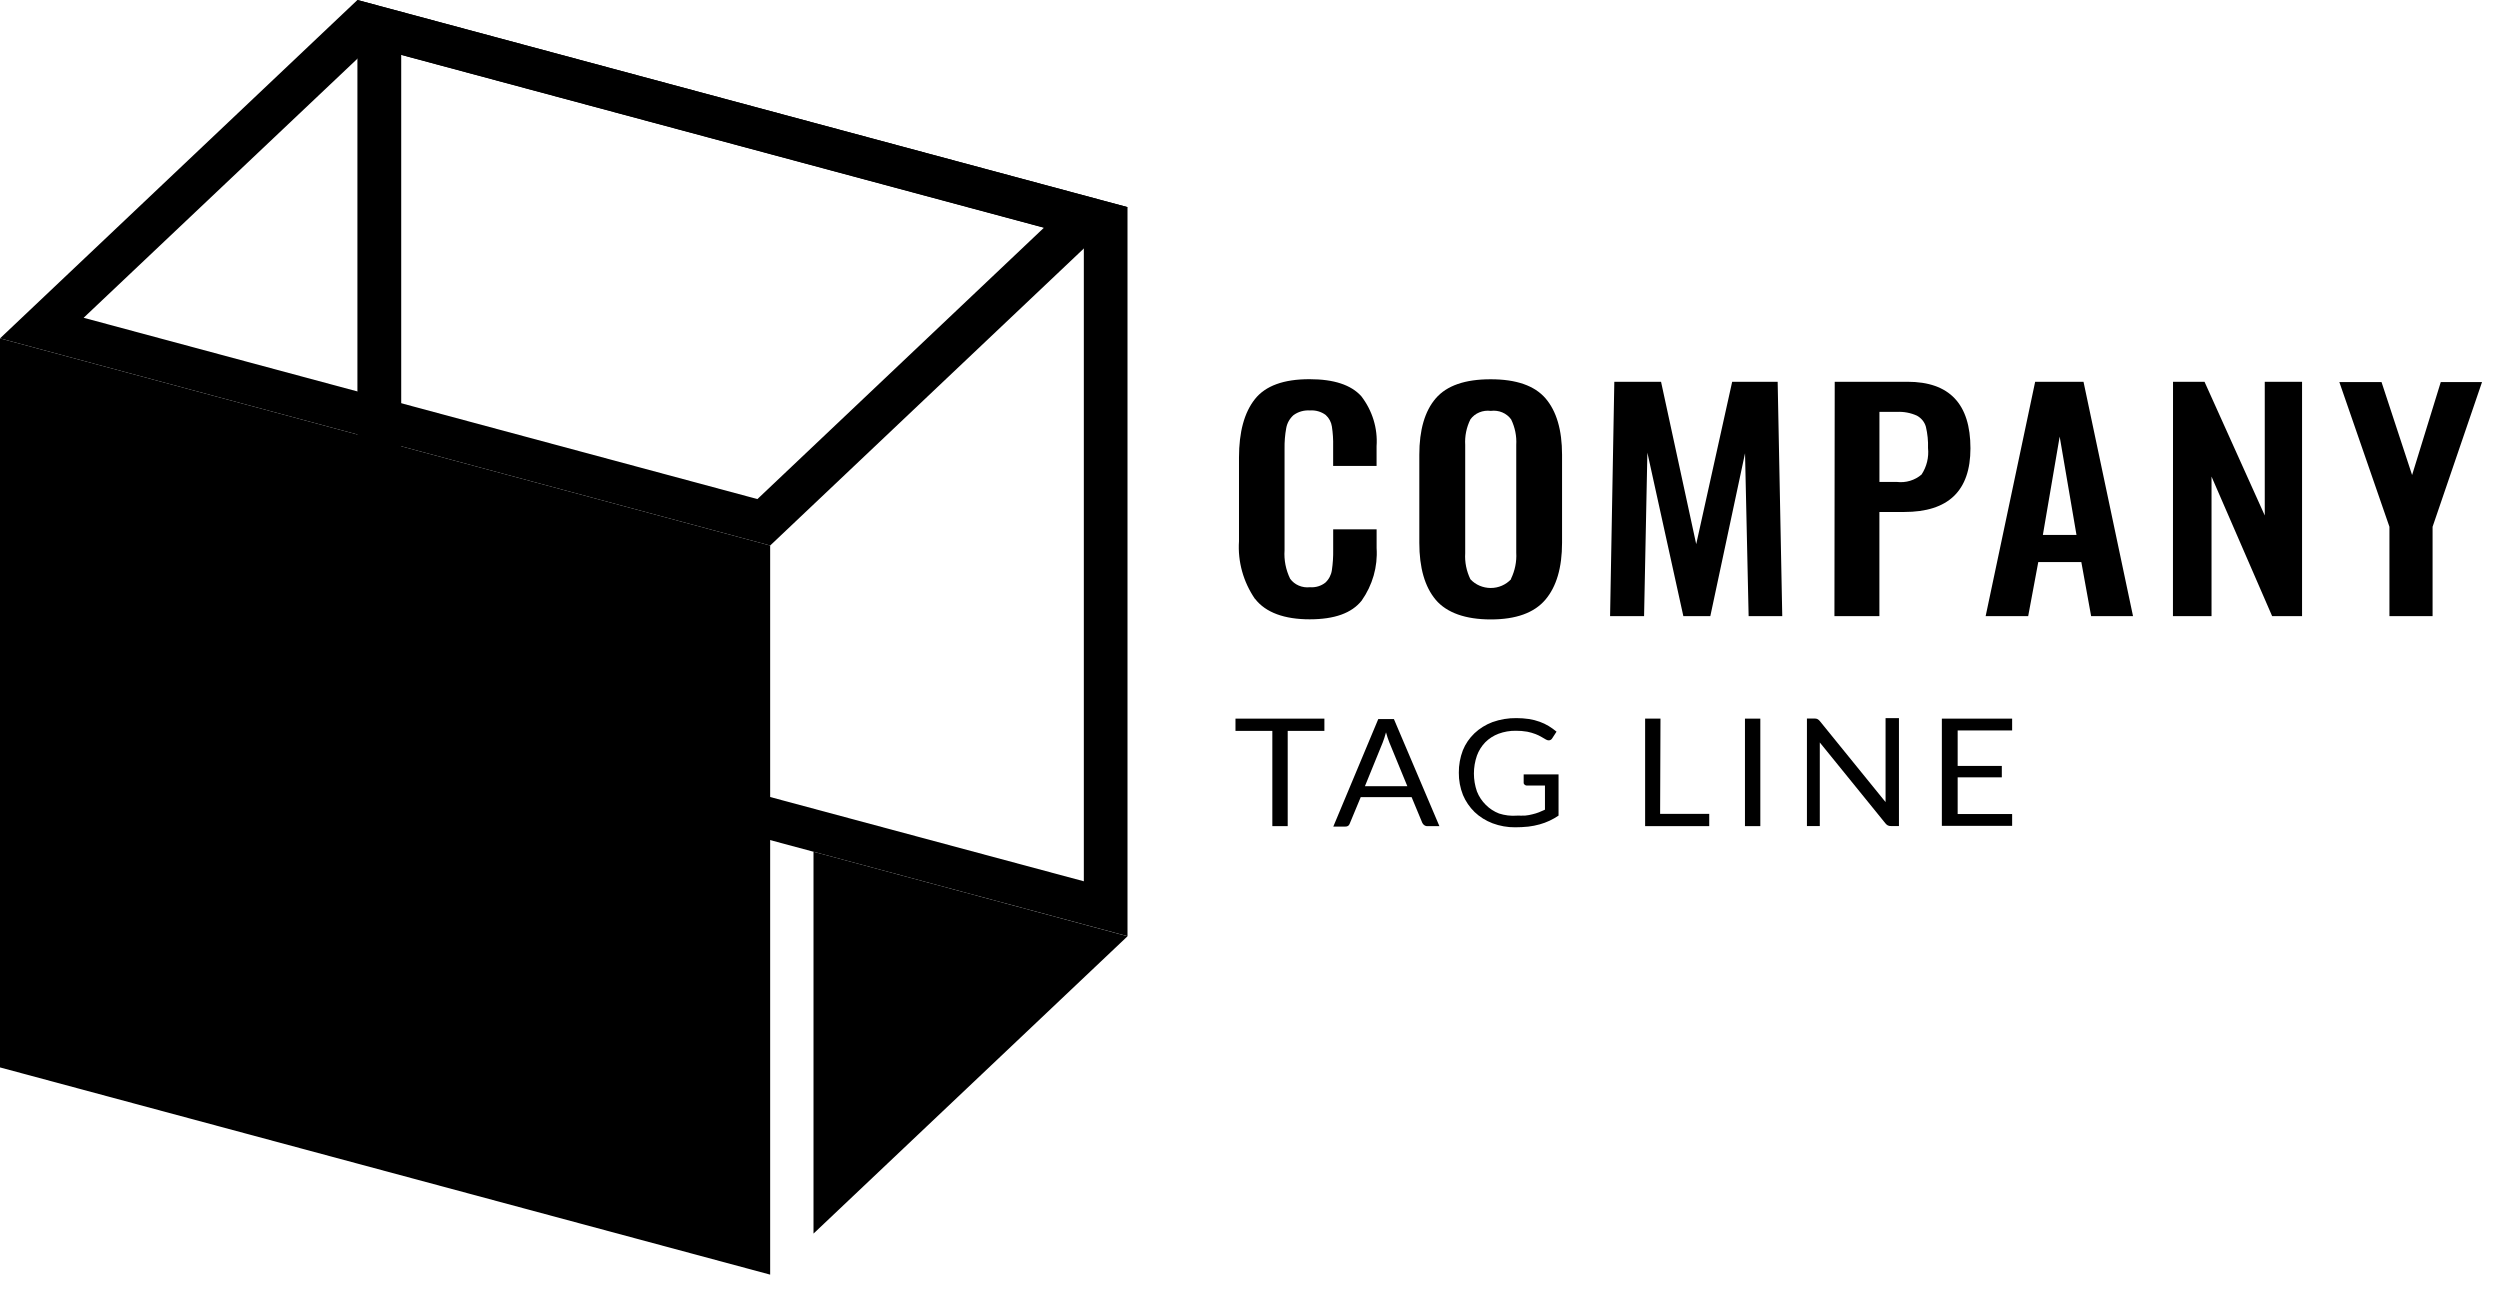
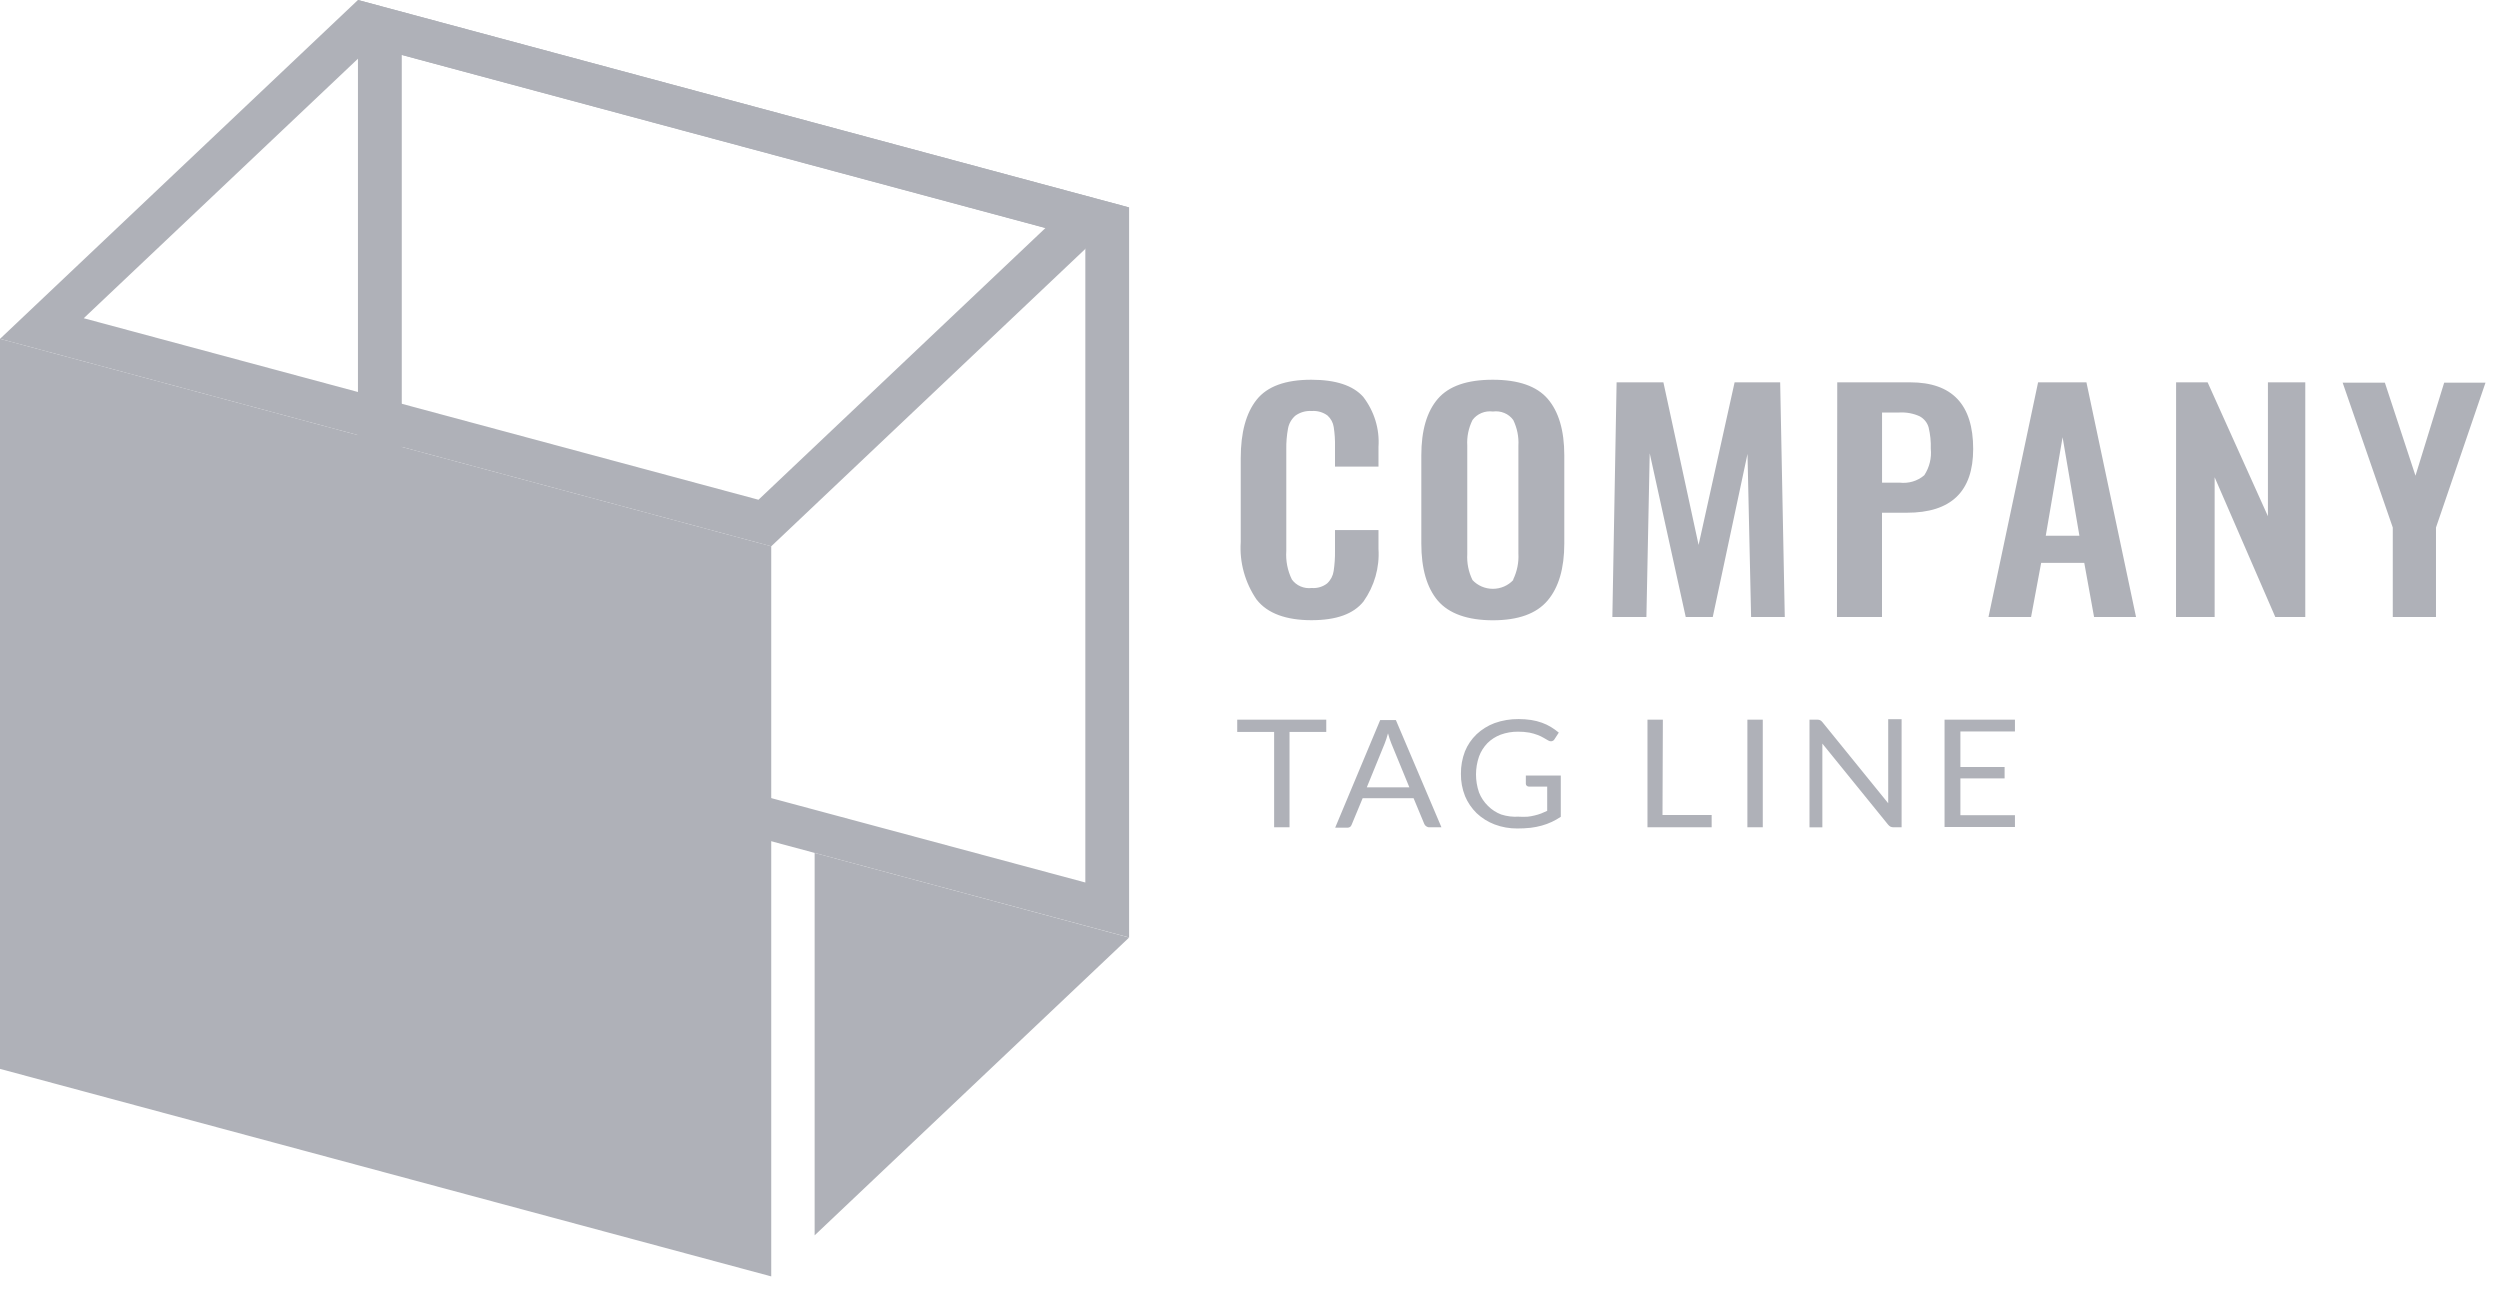
- <svg xmlns="http://www.w3.org/2000/svg" version="1.1" width="62" height="32" viewBox="0 0 62 32">
-   <path d="M31.124 14.854c-0.291-0.424-0.43-0.926-0.397-1.431v-2.075c0-0.636 0.132-1.119 0.395-1.45s0.715-0.495 1.356-0.494c0.602 0 1.029 0.141 1.282 0.422 0.276 0.359 0.41 0.798 0.379 1.241v0.488h-1.077v-0.494c0.004-0.162-0.007-0.323-0.031-0.483-0.016-0.109-0.070-0.211-0.154-0.287-0.111-0.082-0.25-0.122-0.39-0.112-0.148-0.010-0.294 0.032-0.41 0.118-0.094 0.085-0.156 0.196-0.178 0.317-0.031 0.169-0.045 0.341-0.042 0.513v2.518c-0.017 0.243 0.031 0.486 0.138 0.707 0.054 0.075 0.128 0.134 0.215 0.171s0.183 0.051 0.278 0.040c0.138 0.011 0.275-0.030 0.381-0.114 0.088-0.082 0.144-0.19 0.161-0.306 0.025-0.167 0.036-0.336 0.033-0.505v-0.511h1.077v0.466c0.030 0.462-0.101 0.92-0.372 1.304-0.247 0.308-0.669 0.462-1.289 0.462s-1.088-0.165-1.353-0.507z" />
-   <path d="M35.607 14.876c-0.272-0.323-0.408-0.794-0.408-1.416v-2.182c0-0.616 0.136-1.083 0.408-1.399s0.727-0.474 1.364-0.473c0.633 0 1.086 0.158 1.358 0.473 0.272 0.317 0.41 0.783 0.41 1.399v2.182c0 0.616-0.138 1.089-0.415 1.414s-0.727 0.488-1.353 0.488c-0.626 0-1.090-0.165-1.364-0.485zM37.474 14.352c0.097-0.202 0.142-0.424 0.129-0.646v-2.672c0.013-0.218-0.031-0.435-0.127-0.633-0.055-0.076-0.131-0.137-0.22-0.174s-0.187-0.050-0.284-0.037c-0.097-0.013-0.195 0-0.285 0.037s-0.166 0.097-0.221 0.174c-0.098 0.198-0.142 0.415-0.129 0.633v2.685c-0.014 0.222 0.031 0.444 0.129 0.646 0.063 0.068 0.14 0.123 0.227 0.16s0.181 0.057 0.277 0.057c0.096 0 0.19-0.019 0.277-0.057s0.164-0.092 0.227-0.16v-0.013z" />
-   <path d="M40.035 9.468h1.159l0.872 4.027 0.892-4.027h1.128l0.114 5.812h-0.834l-0.089-4.040-0.861 4.040h-0.669l-0.892-4.054-0.082 4.054h-0.843l0.105-5.812z" />
-   <path d="M45.5 9.468h1.806c1.040 0 1.561 0.55 1.561 1.65 0 1.054-0.548 1.58-1.643 1.579h-0.615v2.583h-1.115l0.007-5.812zM47.042 11.952c0.11 0.013 0.222 0.004 0.328-0.028s0.203-0.085 0.285-0.156c0.128-0.196 0.184-0.427 0.16-0.656 0.006-0.177-0.012-0.355-0.053-0.528-0.016-0.058-0.044-0.112-0.082-0.159s-0.086-0.087-0.141-0.117c-0.155-0.070-0.326-0.102-0.497-0.093h-0.432v1.737h0.432z" />
-   <path d="M50.474 9.468h1.197l1.228 5.812h-1.039l-0.243-1.34h-1.068l-0.25 1.34h-1.055l1.228-5.812zM51.497 13.267l-0.417-2.44-0.417 2.44h0.834z" />
-   <path d="M53.892 9.468h0.78l1.494 3.316v-3.316h0.925v5.812h-0.742l-1.503-3.461v3.461h-0.957l0.002-5.812z" />
-   <path d="M59.258 13.064l-1.242-3.588h1.046l0.758 2.305 0.711-2.305h1.023l-1.226 3.588v2.216h-1.070v-2.216z" />
-   <path d="M32.845 17.822v0.304h-0.91v2.362h-0.381v-2.362h-0.914v-0.304h2.205z" />
-   <path d="M35.697 20.488h-0.294c-0.030 0.002-0.059-0.007-0.083-0.025-0.022-0.015-0.039-0.037-0.049-0.061l-0.263-0.633h-1.262l-0.263 0.633c-0.007 0.026-0.021 0.051-0.040 0.072-0.023 0.018-0.053 0.027-0.083 0.025h-0.294l1.115-2.666h0.388l1.128 2.655zM33.85 19.498h1.052l-0.446-1.085c-0.033-0.082-0.060-0.166-0.083-0.251-0.016 0.051-0.029 0.099-0.042 0.141l-0.040 0.112-0.441 1.083z" />
-   <path d="M37.618 20.226c0.070 0.003 0.14 0.003 0.21 0 0.060-0.006 0.12-0.016 0.178-0.032 0.055-0.013 0.108-0.029 0.16-0.049 0.049-0.019 0.098-0.042 0.149-0.065v-0.599h-0.446c-0.011 0.001-0.022-0.001-0.032-0.005s-0.020-0.009-0.028-0.017c-0.007-0.006-0.013-0.014-0.017-0.022s-0.006-0.018-0.005-0.027v-0.205h0.865v1.022c-0.071 0.048-0.145 0.090-0.223 0.127-0.080 0.037-0.162 0.068-0.247 0.091-0.091 0.025-0.184 0.044-0.279 0.055-0.108 0.011-0.217 0.017-0.325 0.017-0.192 0.002-0.383-0.032-0.562-0.099-0.167-0.064-0.319-0.158-0.446-0.279-0.124-0.122-0.222-0.265-0.288-0.422-0.070-0.177-0.105-0.364-0.103-0.553-0.002-0.19 0.032-0.379 0.1-0.557 0.064-0.158 0.162-0.302 0.288-0.422 0.127-0.12 0.279-0.214 0.446-0.277 0.191-0.068 0.394-0.102 0.597-0.099 0.104-0 0.207 0.008 0.31 0.023 0.091 0.014 0.179 0.037 0.265 0.068 0.078 0.028 0.153 0.063 0.223 0.106 0.068 0.042 0.133 0.088 0.194 0.139l-0.107 0.165c-0.008 0.015-0.021 0.028-0.036 0.037s-0.033 0.014-0.051 0.014c-0.025-0.001-0.049-0.008-0.069-0.021-0.033-0.017-0.069-0.038-0.109-0.063-0.047-0.028-0.097-0.052-0.149-0.072-0.066-0.025-0.135-0.045-0.205-0.059-0.093-0.016-0.188-0.024-0.283-0.023-0.147-0.002-0.293 0.023-0.43 0.074-0.124 0.047-0.236 0.119-0.328 0.211-0.092 0.096-0.163 0.209-0.207 0.331-0.1 0.289-0.1 0.6 0 0.889 0.049 0.125 0.125 0.24 0.223 0.336 0.091 0.091 0.202 0.163 0.325 0.211 0.142 0.046 0.292 0.064 0.441 0.053z" />
-   <path d="M41.172 20.184h1.217v0.304h-1.59v-2.666h0.381l-0.009 2.362z" />
-   <path d="M43.656 20.488h-0.381v-2.666h0.381v2.666z" />
-   <path d="M45.074 17.834c0.023 0.012 0.042 0.029 0.058 0.049l1.63 2.009c-0.002-0.032-0.002-0.063 0-0.095 0-0.030 0-0.059 0-0.087v-1.9h0.332v2.676h-0.192c-0.028 0.002-0.057-0.003-0.083-0.015-0.023-0.013-0.044-0.030-0.060-0.051l-1.628-2.007c0 0.032 0 0.061 0 0.091s0 0.057 0 0.082v1.9h-0.319v-2.666h0.198c0.022 0 0.043 0.004 0.062 0.013z" />
-   <path d="M49.901 17.822v0.293h-1.351v0.88h1.095v0.283h-1.095v0.91h1.351v0.293h-1.743v-2.659h1.743z" />
-   <path d="M9.95 1.359l16.929 4.551v15.946l-16.929-4.548v-15.948zM8.864 0v18.082l19.098 5.135v-18.080l-19.098-5.137z" />
-   <path d="M19.1 31.611l-19.1-5.139v-18.080l19.1 5.137v18.082z" />
-   <path d="M9.181 1.155l16.708 4.493-7.105 6.729-16.71-4.496 7.108-6.726zM8.864 0l-8.864 8.392 19.1 5.137 8.862-8.392-19.098-5.137z" />
-   <path d="M20.175 30.593l7.788-7.374-7.788-2.096v9.47z" />
+ <svg xmlns="http://www.w3.org/2000/svg" width="89" height="46" fill="none">
+   <path d="M44.74 21.353c-.418-.61-.618-1.331-.57-2.057v-2.983c0-.914.189-1.609.567-2.084.378-.475 1.028-.712 1.949-.71.865 0 1.48.202 1.843.607.396.516.589 1.147.545 1.784v.701h-1.548v-.71a3.961 3.961 0 00-.045-.695c-.022-.157-.1-.303-.221-.413-.159-.118-.359-.176-.561-.161-.212-.015-.422.046-.59.17-.135.122-.225.281-.256.455a3.777 3.777 0 00-.061.737v3.62c-.024.349.044.699.199 1.016.077.107.184.193.309.246.125.054.263.073.399.057.198.015.395-.043.548-.164.126-.118.207-.273.231-.44.036-.24.052-.483.048-.725v-.734h1.548v.67c.043.664-.145 1.323-.535 1.875-.356.443-.962.664-1.852.664-.891 0-1.564-.237-1.946-.728zM51.186 21.384c-.391-.464-.587-1.141-.587-2.036v-3.137c0-.886.196-1.557.587-2.012.391-.455 1.045-.682 1.961-.68.91 0 1.561.227 1.952.68.391.455.59 1.126.59 2.012v3.137c0 .886-.199 1.566-.596 2.033-.397.467-1.045.701-1.945.701-.9 0-1.567-.237-1.961-.698zm2.683-.752c.14-.291.204-.609.186-.928v-3.841c.018-.313-.045-.625-.183-.91-.079-.11-.188-.197-.316-.25-.128-.054-.27-.072-.408-.053-.139-.018-.281 0-.409.054s-.239.14-.318.249c-.141.284-.205.597-.186.91v3.859c-.019.319.044.638.186.928.09.098.202.176.327.23.125.054.261.082.398.082.137 0 .273-.028.398-.082.125-.054.236-.132.327-.23v-.018zM57.55 13.611h1.667l1.253 5.789 1.282-5.789h1.622l.164 8.355h-1.199l-.128-5.807-1.237 5.807h-.962l-1.282-5.828-.118 5.828h-1.212l.151-8.355zM65.406 13.611h2.596c1.496 0 2.243.791 2.243 2.373 0 1.515-.787 2.271-2.362 2.269h-.884v3.713h-1.603l.01-8.355zm2.218 3.571c.158.019.319.005.471-.04.152-.045.292-.122.41-.224.184-.282.265-.614.231-.944a2.854 2.854 0 00-.077-.758c-.023-.083-.063-.161-.118-.229-.055-.068-.124-.126-.203-.168-.222-.101-.468-.147-.715-.134h-.622v2.497h.622zM72.556 13.611h1.721l1.766 8.355h-1.494l-.349-1.927H72.665l-.359 1.927h-1.516l1.766-8.355zm1.471 5.461l-.599-3.507-.599 3.507h1.199zM77.469 13.611h1.122l2.147 4.766v-4.766h1.33v8.355H81.001l-2.16-4.976v4.976h-1.375l.003-8.355zM85.183 18.78l-1.785-5.158h1.503l1.09 3.313 1.022-3.313h1.471l-1.763 5.158v3.186h-1.538v-3.186zM47.215 25.619v.437h-1.308v3.395h-.548v-3.395h-1.314v-.437h3.17zM51.314 29.451h-.423c-.043.003-.085-.011-.119-.036-.032-.022-.057-.053-.07-.088l-.378-.91h-1.814l-.378.91c-.011.038-.03.073-.058.103-.034.025-.076.038-.119.036h-.423l1.603-3.832h.558l1.622 3.817zm-2.654-1.423h1.513l-.641-1.56a2.964 2.964 0 01-.119-.361c-.022.073-.042.143-.061.203l-.058.161-.635 1.556zM54.077 29.075c.1.005.201.005.301 0 .087-.008.172-.024.256-.045.079-.018.156-.042.231-.07.07-.027.141-.061.215-.094v-.862h-.641a.121.121 0 01-.047-.007.117.117 0 01-.04-.024.089.089 0 01-.024-.032.084.084 0 01-.008-.038v-.294h1.244v1.469a2.355 2.355 0 01-.321.182 2.223 2.223 0 01-.356.131 2.653 2.653 0 01-.401.079 4.455 4.455 0 01-.468.024c-.276.002-.551-.046-.808-.143-.24-.091-.458-.228-.641-.401-.178-.175-.319-.381-.413-.607-.101-.254-.151-.524-.147-.795-.003-.273.045-.544.144-.801.092-.227.233-.434.413-.607.183-.172.401-.308.641-.398.274-.098.566-.146.859-.143.149-0.0.298.011.446.033.13.02.258.053.381.097.112.04.22.091.321.152.098.06.191.127.279.2l-.154.237c-.012.022-.03.04-.052.052-.022.013-.047.02-.073.02a.196.196 0 01-.099-.03c-.048-.024-.099-.055-.157-.091-.068-.04-.14-.075-.215-.103a1.869 1.869 0 00-.295-.085 2.256 2.256 0 00-.407-.033c-.211-.002-.421.034-.619.106-.178.068-.339.171-.471.303-.133.138-.234.3-.298.476-.143.415-.143.863 0 1.278.07.18.179.344.321.482.132.132.291.235.468.303.204.066.42.092.635.076zM59.185 29.014h1.75v.437h-2.285v-3.832h.548l-.013 3.395zM62.755 29.451h-.548v-3.832h.548v3.832zM64.794 25.637a.269.269 0 01.083.07l2.343 2.889a.972.972 0 010-.137v-2.855h.477v3.847h-.276a.24.24 0 01-.119-.021.314.314 0 01-.086-.073l-2.34-2.885v2.98h-.458v-3.832h.285a.233.233 0 01.09.018zM71.732 25.619v.422h-1.942v1.265h1.574v.406h-1.574v1.308h1.942v.422h-2.506v-3.823h2.506zM14.303 1.954l24.335 6.541V31.417l-24.335-6.538V1.954zM12.743 0v25.992l27.453 7.382V7.385L12.743 0z" fill="#AFB1B8" />
+   <path d="M27.456 45.44L0 38.052V12.062l27.456 7.385v25.993z" fill="#AFB1B8" />
+   <path d="M13.198 1.66l24.018 6.459-10.214 9.672-24.021-6.462L13.198 1.66zM12.743 0L0 12.063l27.456 7.385L40.196 7.385 12.743 0zM29.001 43.978L40.196 33.377l-11.195-3.013V43.978z" fill="#AFB1B8" />
</svg>
